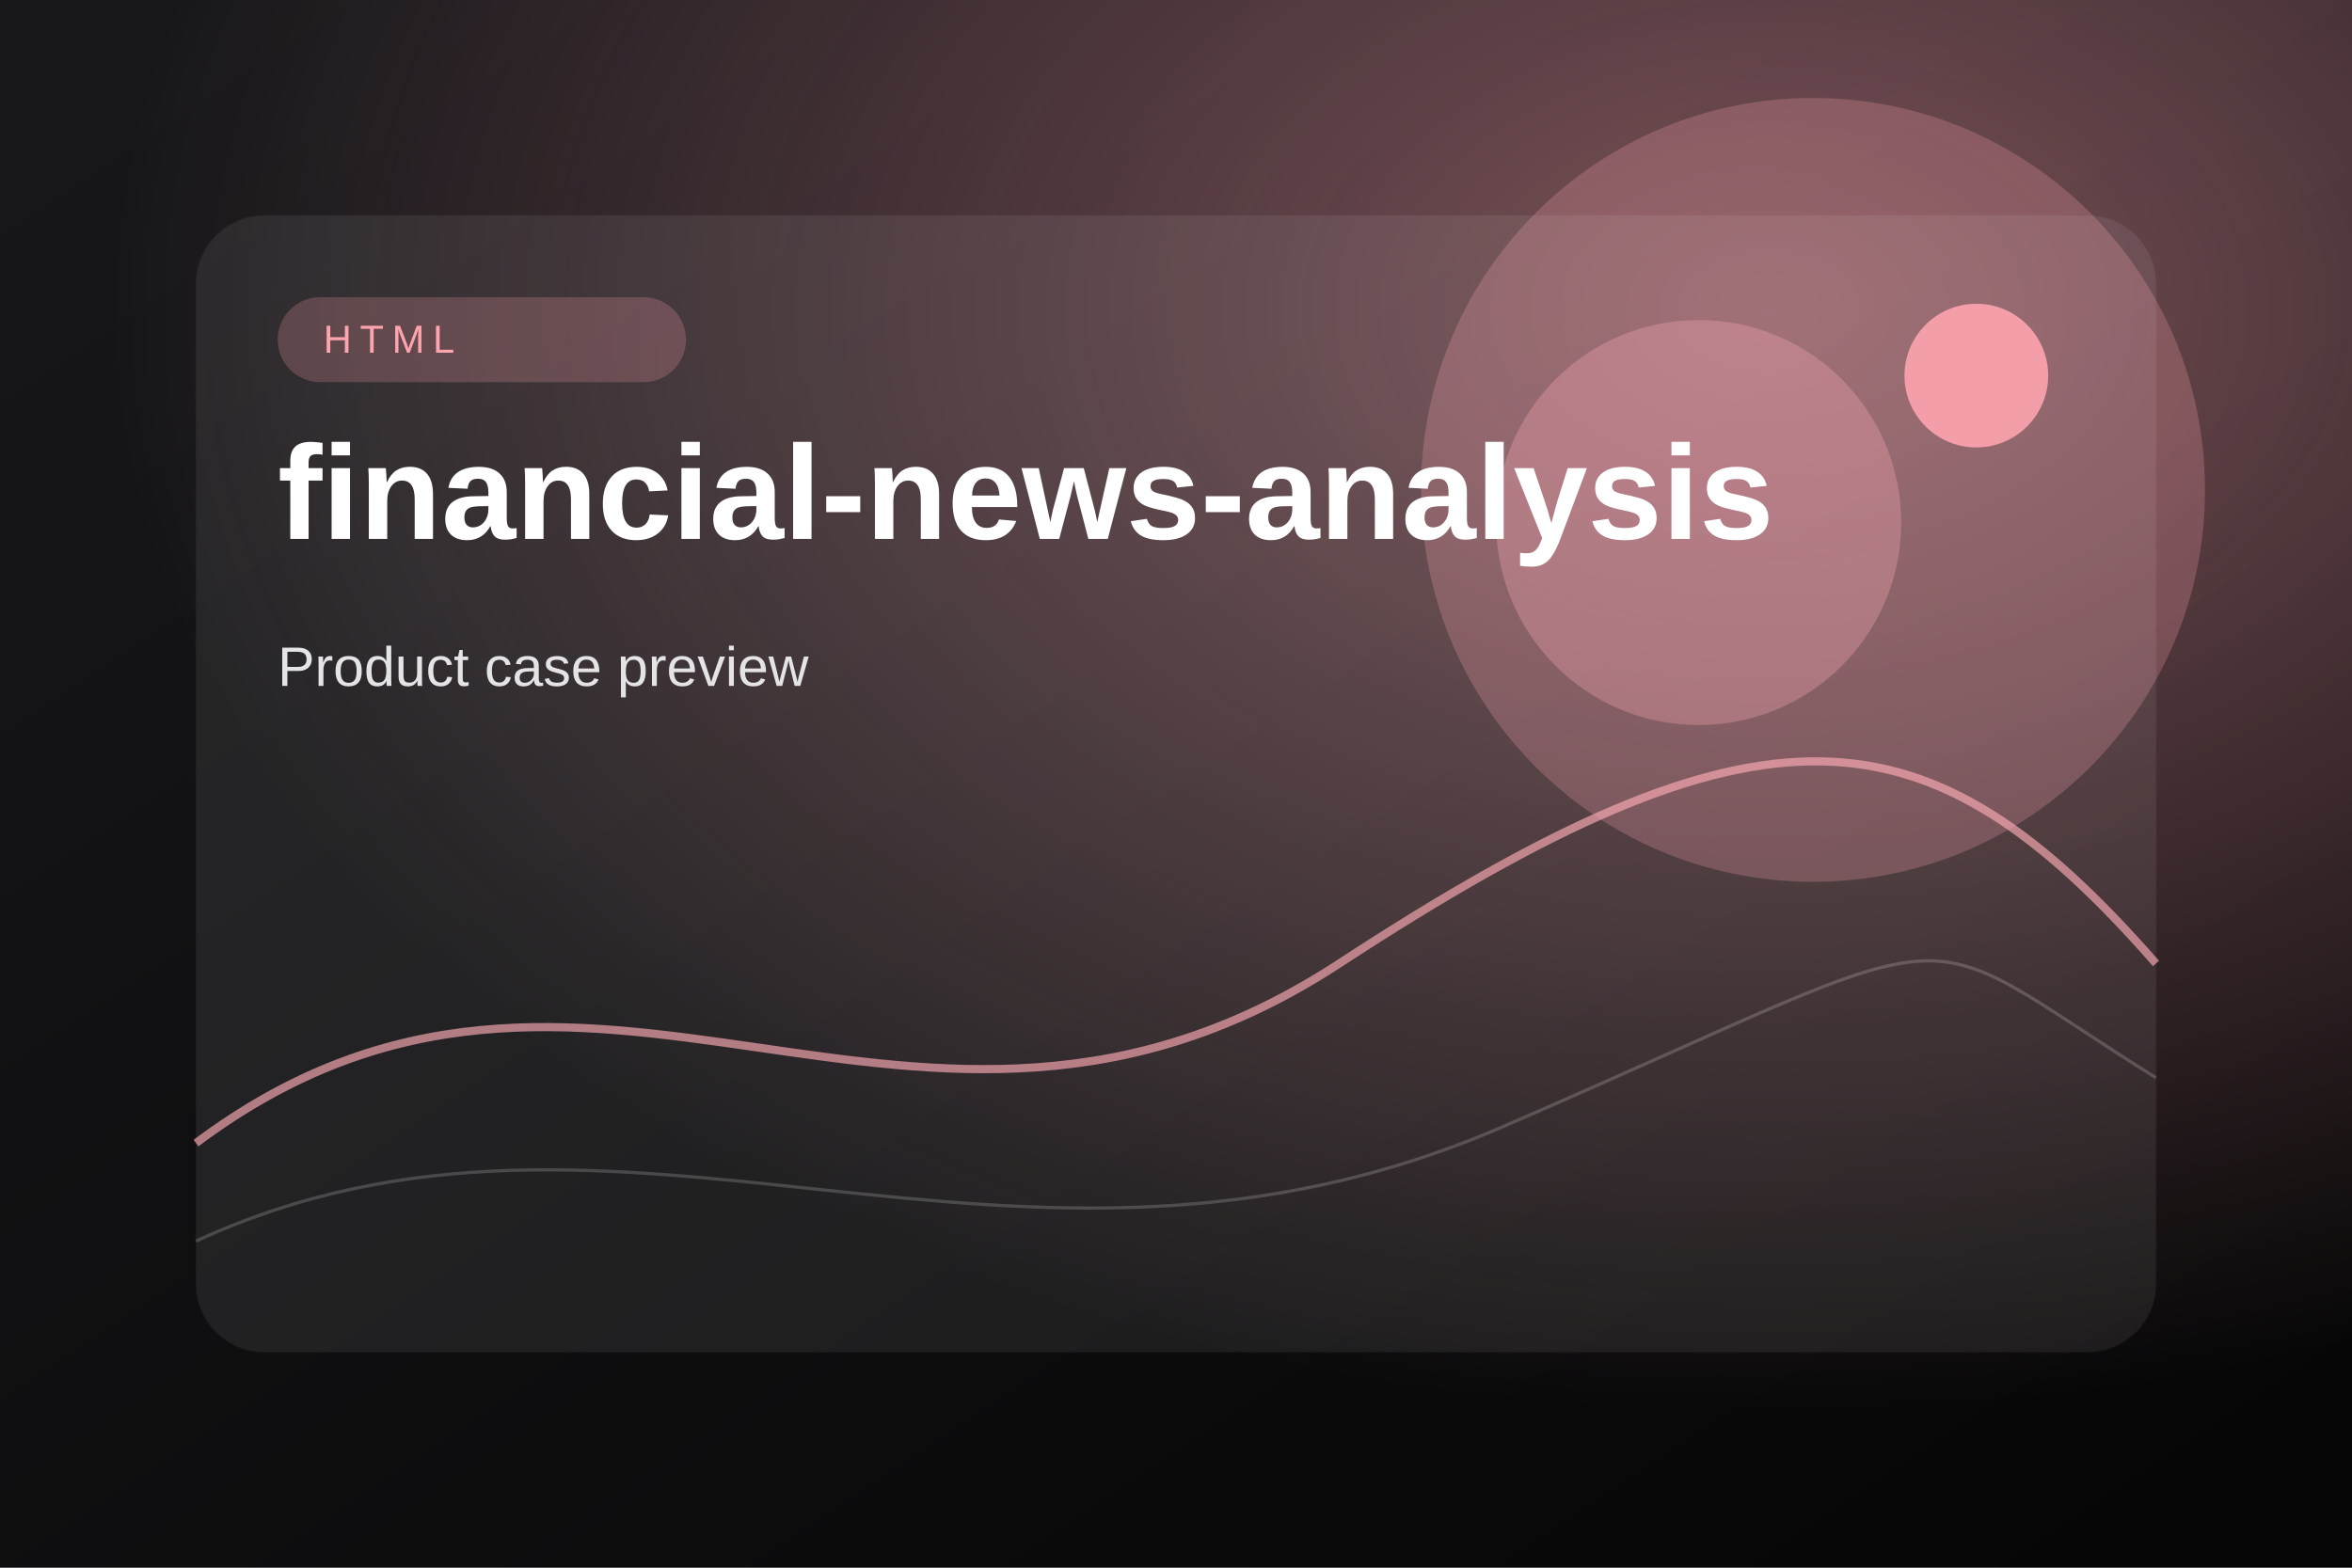
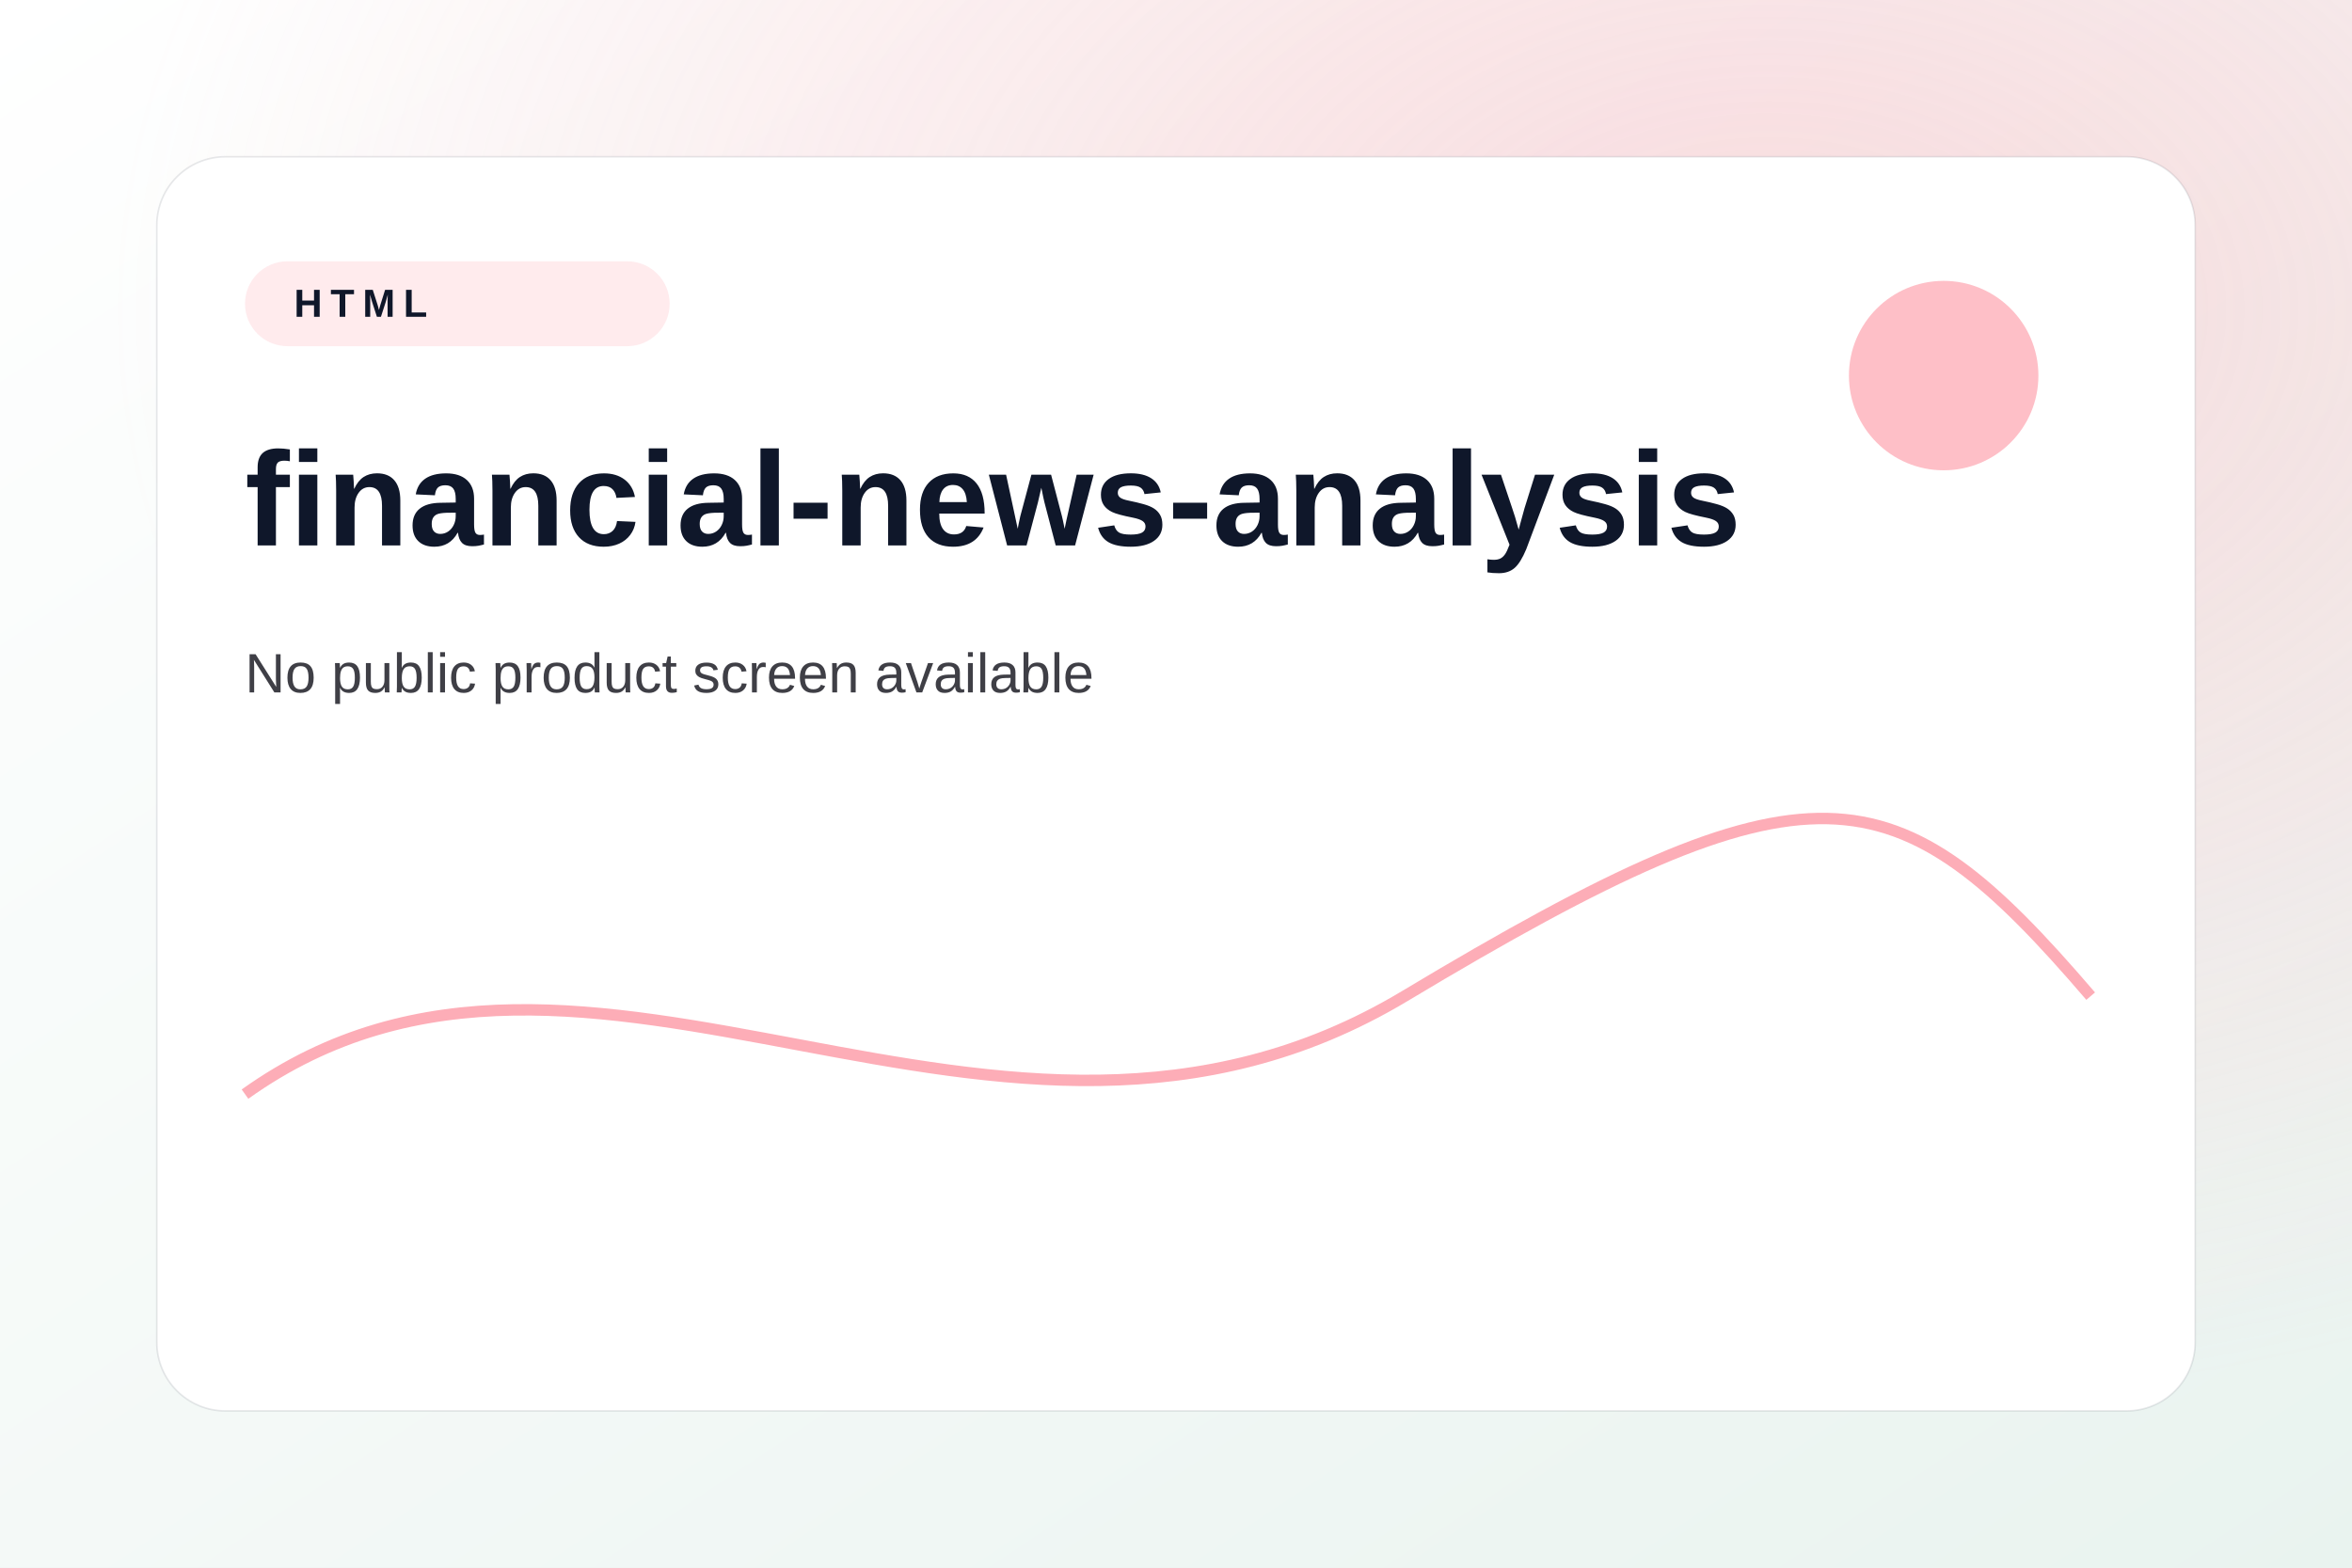
<svg xmlns="http://www.w3.org/2000/svg" width="1440" height="960" viewBox="0 0 1440 960">
  <defs>
    <linearGradient id="g" x1="0" x2="1" y1="0" y2="1">
-       <stop offset="0" stop-color="#18181b" />
-       <stop offset="1" stop-color="#050505" />
+       <stop offset="0" stop-color="#ffffff" />
+       <stop offset="1" stop-color="#e9f3ef" />
    </linearGradient>
    <radialGradient id="r" cx="75%" cy="20%" r="70%">
-       <stop offset="0" stop-color="#fda4af" stop-opacity=".45" />
+       <stop offset="0" stop-color="#fda4af" stop-opacity=".36" />
      <stop offset="1" stop-color="#fda4af" stop-opacity="0" />
    </radialGradient>
  </defs>
  <rect width="1440" height="960" fill="url(#g)" />
  <rect width="1440" height="960" fill="url(#r)" />
-   <circle cx="1110" cy="300" r="240" fill="#fda4af" opacity=".24" />
-   <circle cx="1040" cy="320" r="124" fill="#fda4af" opacity=".32" />
-   <path d="M120 700 C 360 520, 560 760, 820 590 S 1180 430, 1320 590" fill="none" stroke="#fda4af" stroke-width="5" opacity=".65" />
-   <path d="M120 760 C 380 640, 620 820, 920 690 S 1160 560, 1320 660" fill="none" stroke="#ffffff" stroke-width="2" opacity=".18" />
-   <rect x="120" y="132" width="1200" height="696" rx="42" fill="#ffffff" opacity=".075" stroke="#ffffff" stroke-opacity=".2" />
-   <rect x="170" y="182" width="250" height="52" rx="26" fill="#fda4af" opacity=".22" />
-   <text x="198" y="216" fill="#fda4af" font-family="Arial, sans-serif" font-size="24" letter-spacing="5">HTML</text>
-   <text x="170" y="330" fill="#fff" font-family="Arial, sans-serif" font-size="82" font-weight="700">financial-news-analysis</text>
-   <text x="170" y="420" fill="#e4e4e7" font-family="Arial, sans-serif" font-size="34">Product case preview</text>
-   <circle cx="1210" cy="230" r="44" fill="#fda4af" opacity=".9" />
+   <rect x="96" y="96" width="1248" height="768" rx="42" fill="#ffffff" stroke="#0f172a" stroke-opacity=".10" />
+   <rect x="150" y="160" width="260" height="52" rx="26" fill="#fda4af" opacity=".22" />
+   <text x="180" y="194" fill="#0f172a" font-family="Arial, sans-serif" font-size="24" font-weight="700" letter-spacing="5">HTML</text>
+   <text x="150" y="334" fill="#0f172a" font-family="Arial, sans-serif" font-size="82" font-weight="700">financial-news-analysis</text>
+   <text x="150" y="424" fill="#3f3f46" font-family="Arial, sans-serif" font-size="34">No public product screen available</text>
+   <path d="M150 670 C 360 520, 610 760, 860 610 S 1160 470, 1280 610" fill="none" stroke="#fda4af" stroke-width="7" opacity=".9" />
+   <circle cx="1190" cy="230" r="58" fill="#fda4af" opacity=".7" />
</svg>
